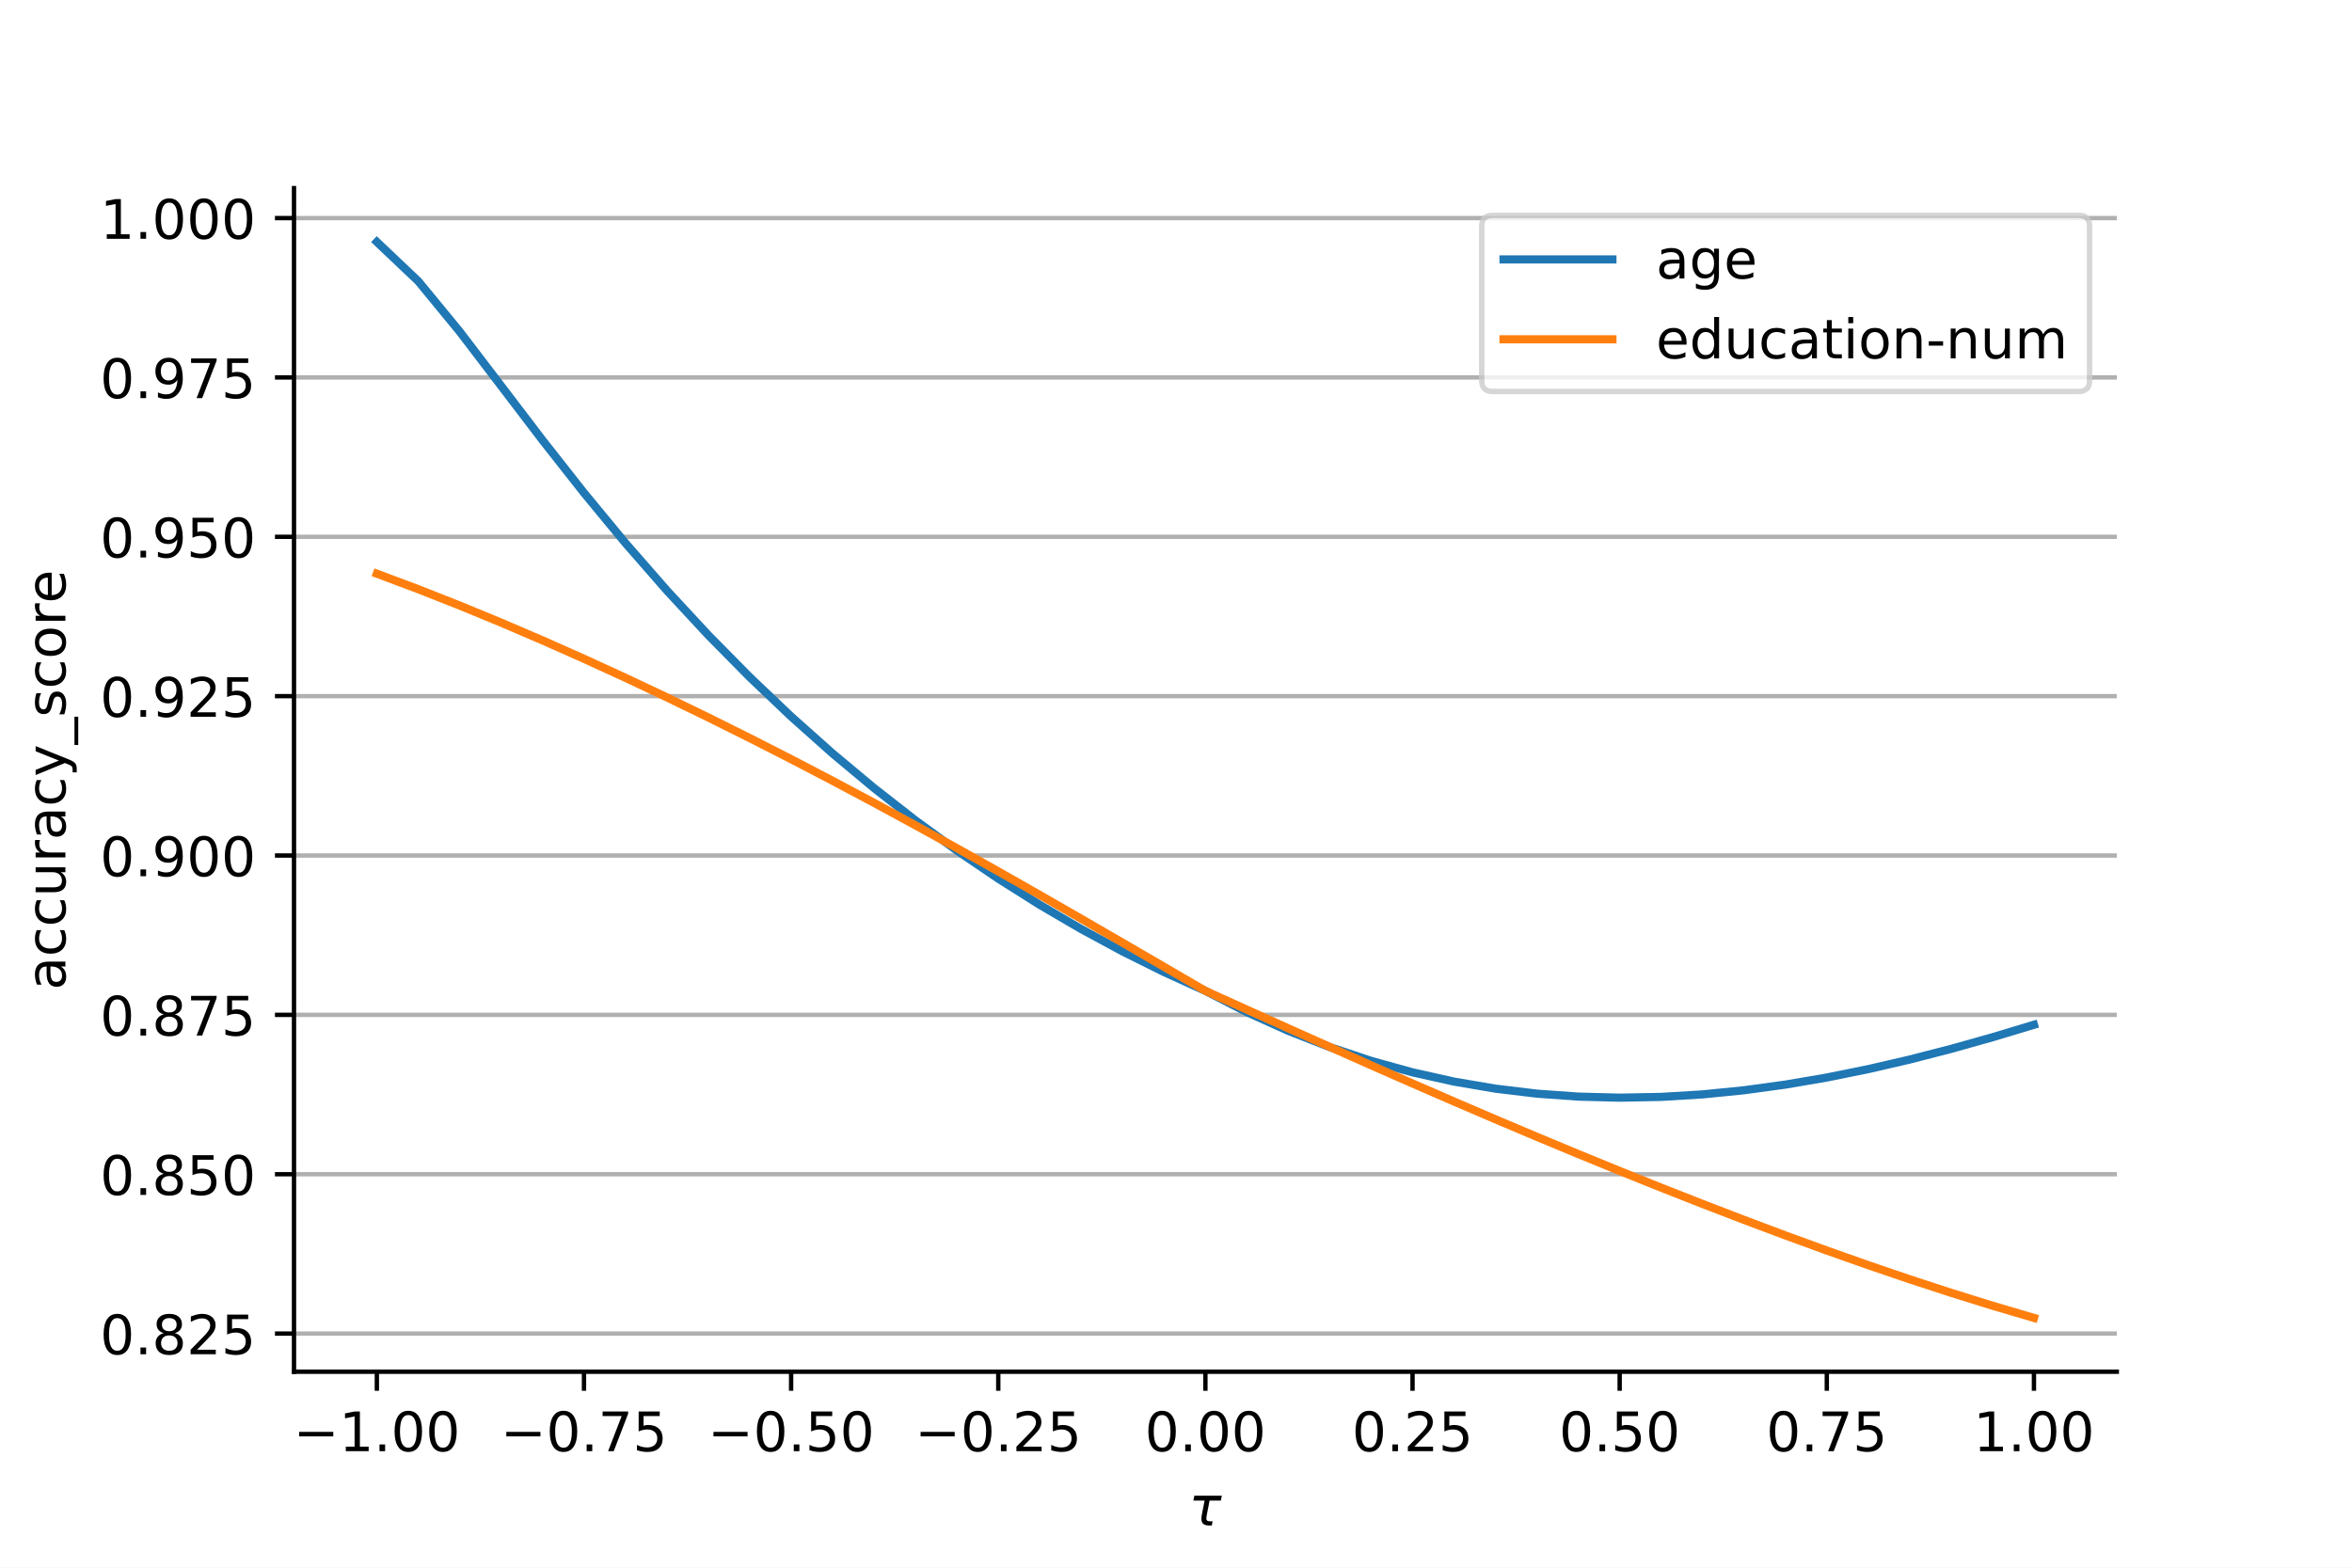
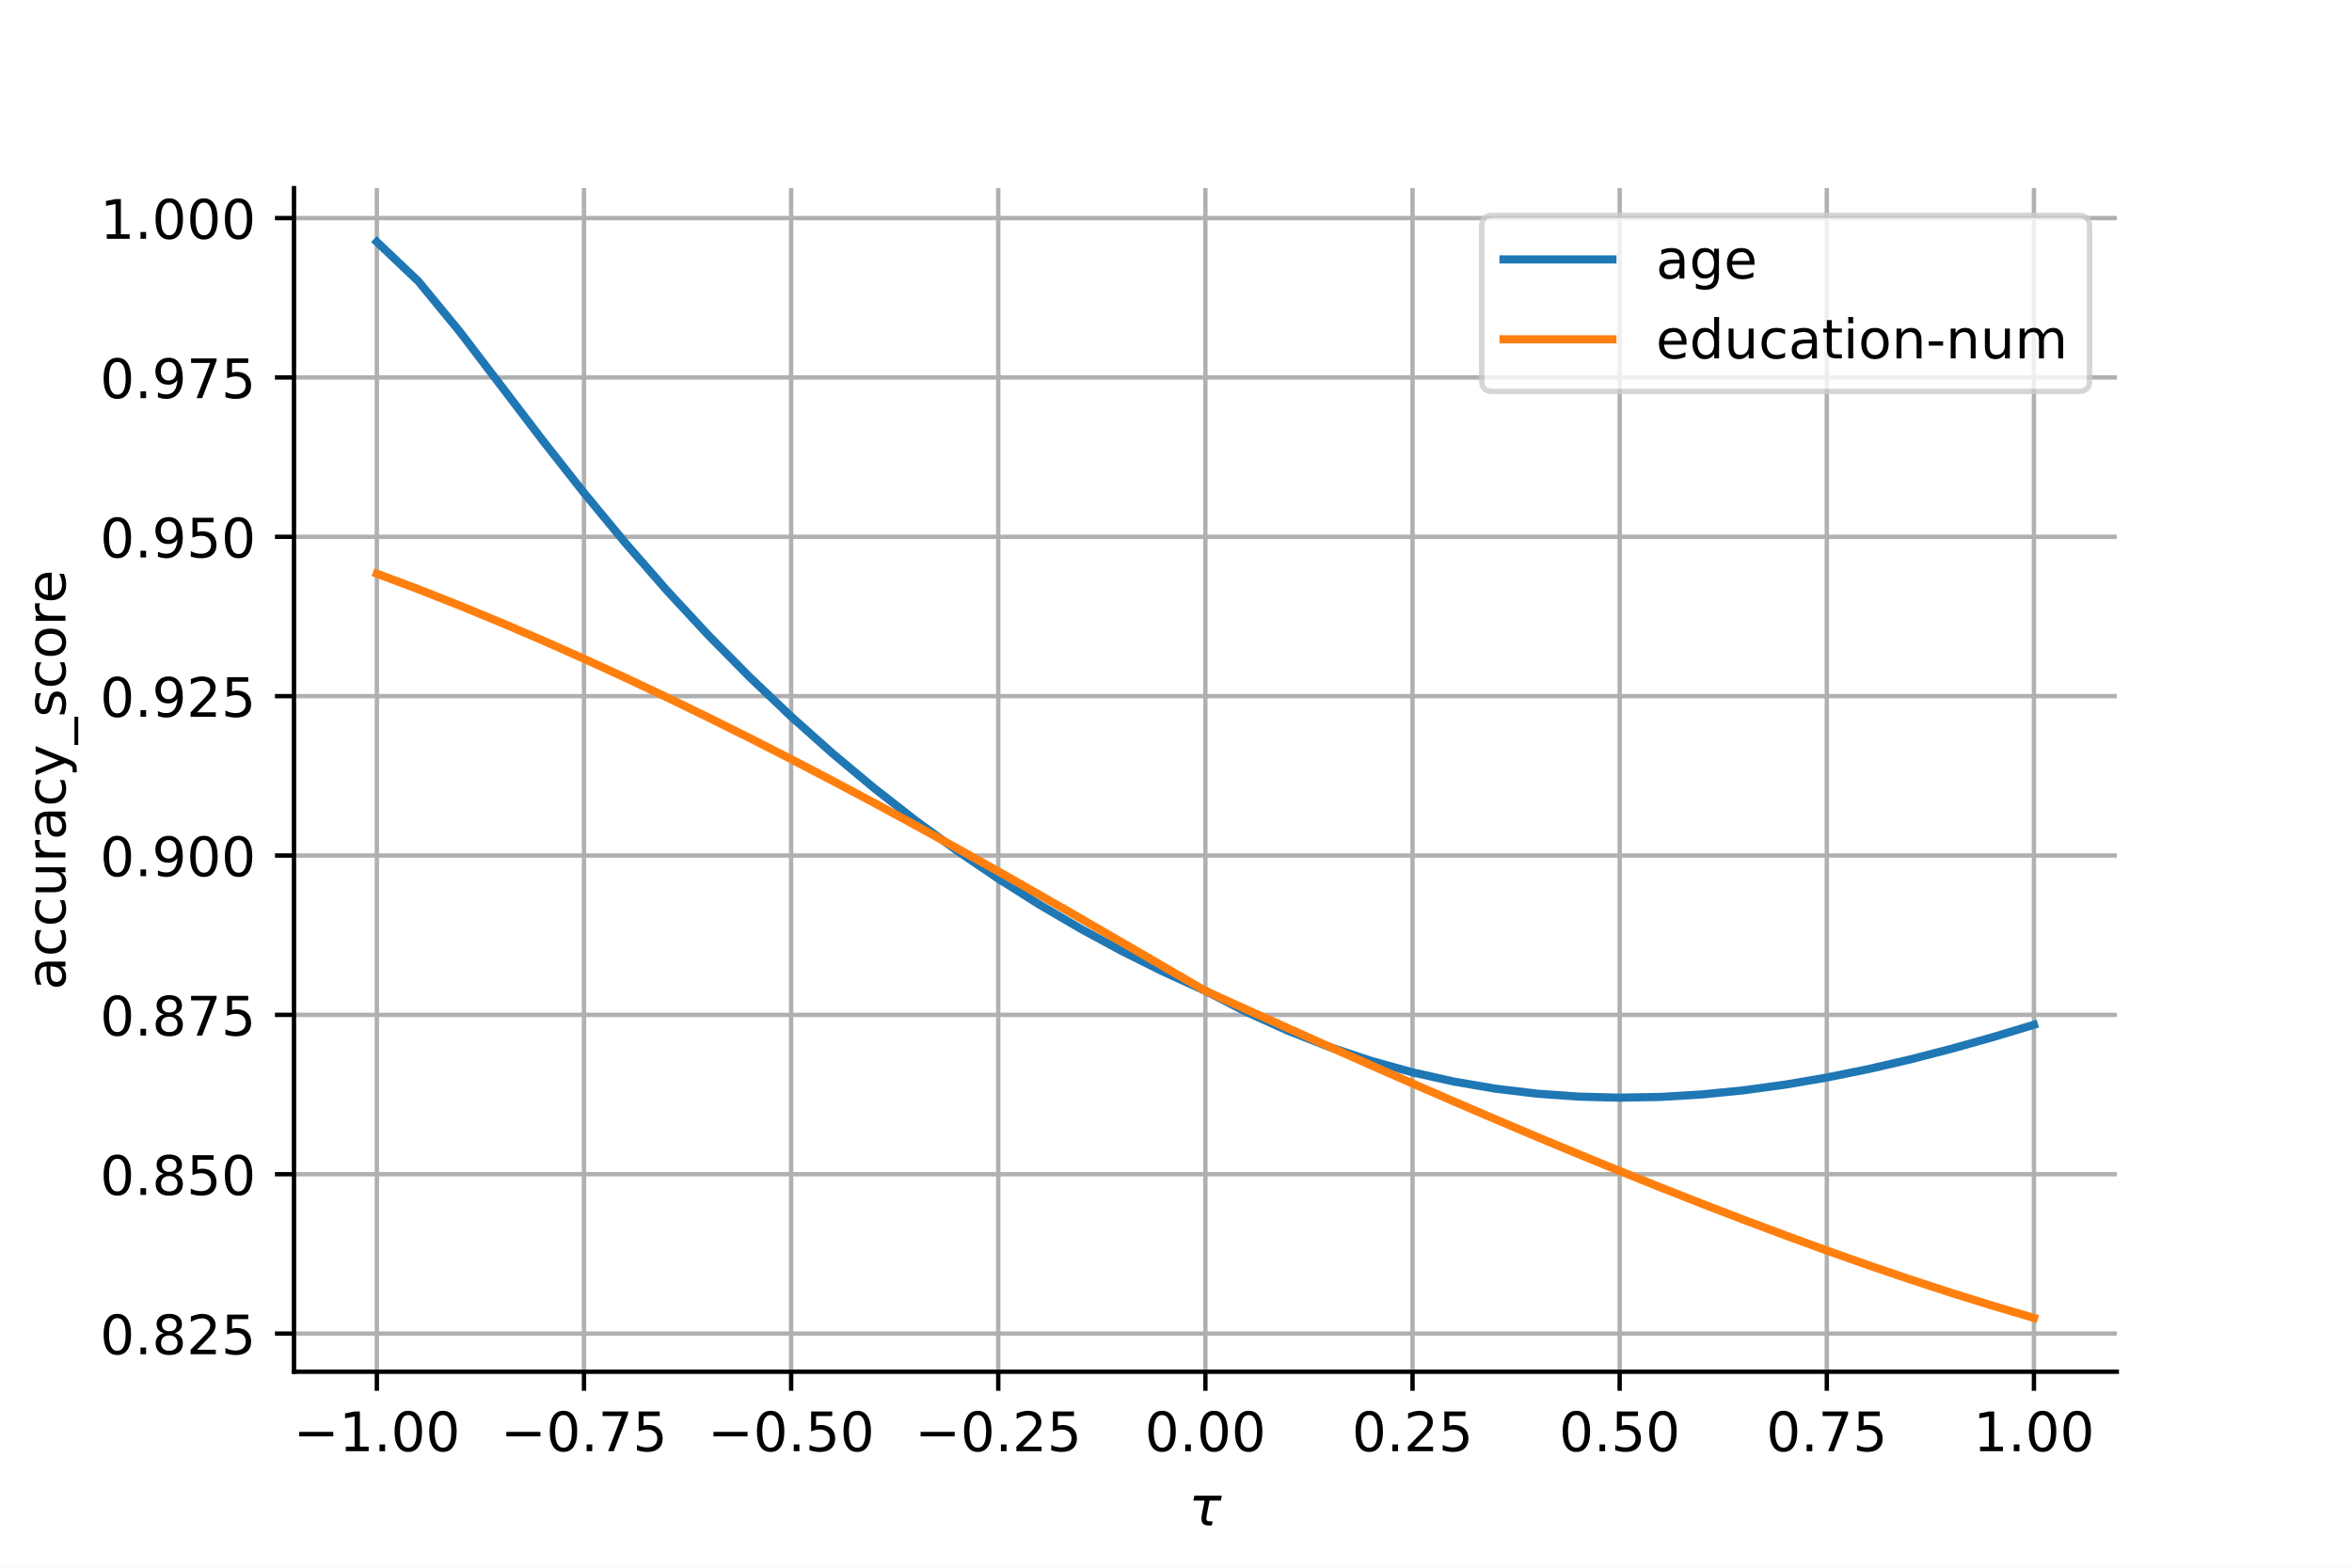
<svg xmlns="http://www.w3.org/2000/svg" xmlns:xlink="http://www.w3.org/1999/xlink" height="288pt" version="1.1" viewBox="0 0 432 288" width="432pt">
  <defs>
    <style type="text/css">
*{stroke-linecap:butt;stroke-linejoin:round;}
  </style>
  </defs>
  <g id="figure_1">
    <g id="patch_1">
      <path d="M 0 288  L 432 288  L 432 0  L 0 0  z " style="fill:#ffffff;" />
    </g>
    <g id="axes_1">
      <g id="patch_2">
        <path d="M 54 252  L 388.8 252  L 388.8 34.56  L 54 34.56  z " style="fill:#ffffff;" />
      </g>
      <g id="matplotlib.axis_1">
        <g id="xtick_1">
          <g id="line2d_1">
-             <defs>
-               <path d="M 0 0  L 0 3.5  " id="me58d176b94" style="stroke:#000000;stroke-width:0.8;" />
-             </defs>
-             <g>
-               <use style="stroke:#000000;stroke-width:0.8;" x="69.218" xlink:href="#me58d176b94" y="252" />
+             <path clip-path="url(#p1979b2fb97)" d="M 69.218 252  L 69.218 34.56  " style="fill:none;stroke:#b0b0b0;stroke-linecap:square;stroke-width:0.8;" />
+           </g>
+           <g id="line2d_2">
+             <defs>
+               <path d="M 0 0  L 0 3.5  " id="mecfb01854d" style="stroke:#000000;stroke-width:0.8;" />
+             </defs>
+             <g>
+               <use style="stroke:#000000;stroke-width:0.8;" x="69.218" xlink:href="#mecfb01854d" y="252" />
            </g>
          </g>
          <g id="text_1">
            <defs>
              <path d="M 10.594 35.5  L 73.188 35.5  L 73.188 27.203  L 10.594 27.203  z " id="DejaVuSans-8722" />
              <path d="M 12.406 8.297  L 28.516 8.297  L 28.516 63.922  L 10.984 60.406  L 10.984 69.391  L 28.422 72.906  L 38.281 72.906  L 38.281 8.297  L 54.391 8.297  L 54.391 0  L 12.406 0  z " id="DejaVuSans-49" />
              <path d="M 10.688 12.406  L 21 12.406  L 21 0  L 10.688 0  z " id="DejaVuSans-46" />
              <path d="M 31.781 66.406  Q 24.172 66.406 20.328 58.906  Q 16.5 51.422 16.5 36.375  Q 16.5 21.391 20.328 13.891  Q 24.172 6.391 31.781 6.391  Q 39.453 6.391 43.281 13.891  Q 47.125 21.391 47.125 36.375  Q 47.125 51.422 43.281 58.906  Q 39.453 66.406 31.781 66.406  z M 31.781 74.219  Q 44.047 74.219 50.516 64.516  Q 56.984 54.828 56.984 36.375  Q 56.984 17.969 50.516 8.266  Q 44.047 -1.422 31.781 -1.422  Q 19.531 -1.422 13.062 8.266  Q 6.594 17.969 6.594 36.375  Q 6.594 54.828 13.062 64.516  Q 19.531 74.219 31.781 74.219  z " id="DejaVuSans-48" />
            </defs>
            <g transform="translate(53.89553 266.5984)scale(0.1 -0.1)">
              <use xlink:href="#DejaVuSans-8722" />
              <use x="83.789" xlink:href="#DejaVuSans-49" />
              <use x="147.412" xlink:href="#DejaVuSans-46" />
              <use x="179.199" xlink:href="#DejaVuSans-48" />
              <use x="242.822" xlink:href="#DejaVuSans-48" />
            </g>
          </g>
        </g>
        <g id="xtick_2">
-           <g id="line2d_2">
-             <g>
-               <use style="stroke:#000000;stroke-width:0.8;" x="107.264" xlink:href="#me58d176b94" y="252" />
+           <g id="line2d_3">
+             <path clip-path="url(#p1979b2fb97)" d="M 107.264 252  L 107.264 34.56  " style="fill:none;stroke:#b0b0b0;stroke-linecap:square;stroke-width:0.8;" />
+           </g>
+           <g id="line2d_4">
+             <g>
+               <use style="stroke:#000000;stroke-width:0.8;" x="107.264" xlink:href="#mecfb01854d" y="252" />
            </g>
          </g>
          <g id="text_2">
            <defs>
              <path d="M 8.203 72.906  L 55.078 72.906  L 55.078 68.703  L 28.609 0  L 18.312 0  L 43.219 64.594  L 8.203 64.594  z " id="DejaVuSans-55" />
              <path d="M 10.797 72.906  L 49.516 72.906  L 49.516 64.594  L 19.828 64.594  L 19.828 46.734  Q 21.969 47.469 24.109 47.828  Q 26.266 48.188 28.422 48.188  Q 40.625 48.188 47.75 41.5  Q 54.891 34.812 54.891 23.391  Q 54.891 11.625 47.562 5.094  Q 40.234 -1.422 26.906 -1.422  Q 22.312 -1.422 17.547 -0.641  Q 12.797 0.141 7.719 1.703  L 7.719 11.625  Q 12.109 9.234 16.797 8.062  Q 21.484 6.891 26.703 6.891  Q 35.156 6.891 40.078 11.328  Q 45.016 15.766 45.016 23.391  Q 45.016 31 40.078 35.438  Q 35.156 39.891 26.703 39.891  Q 22.75 39.891 18.812 39.016  Q 14.891 38.141 10.797 36.281  z " id="DejaVuSans-53" />
            </defs>
            <g transform="translate(91.94098 266.5984)scale(0.1 -0.1)">
              <use xlink:href="#DejaVuSans-8722" />
              <use x="83.789" xlink:href="#DejaVuSans-48" />
              <use x="147.412" xlink:href="#DejaVuSans-46" />
              <use x="179.199" xlink:href="#DejaVuSans-55" />
              <use x="242.822" xlink:href="#DejaVuSans-53" />
            </g>
          </g>
        </g>
        <g id="xtick_3">
-           <g id="line2d_3">
-             <g>
-               <use style="stroke:#000000;stroke-width:0.8;" x="145.309" xlink:href="#me58d176b94" y="252" />
+           <g id="line2d_5">
+             <path clip-path="url(#p1979b2fb97)" d="M 145.309 252  L 145.309 34.56  " style="fill:none;stroke:#b0b0b0;stroke-linecap:square;stroke-width:0.8;" />
+           </g>
+           <g id="line2d_6">
+             <g>
+               <use style="stroke:#000000;stroke-width:0.8;" x="145.309" xlink:href="#mecfb01854d" y="252" />
            </g>
          </g>
          <g id="text_3">
            <g transform="translate(129.9864 266.5984)scale(0.1 -0.1)">
              <use xlink:href="#DejaVuSans-8722" />
              <use x="83.789" xlink:href="#DejaVuSans-48" />
              <use x="147.412" xlink:href="#DejaVuSans-46" />
              <use x="179.199" xlink:href="#DejaVuSans-53" />
              <use x="242.822" xlink:href="#DejaVuSans-48" />
            </g>
          </g>
        </g>
        <g id="xtick_4">
-           <g id="line2d_4">
-             <g>
-               <use style="stroke:#000000;stroke-width:0.8;" x="183.355" xlink:href="#me58d176b94" y="252" />
+           <g id="line2d_7">
+             <path clip-path="url(#p1979b2fb97)" d="M 183.355 252  L 183.355 34.56  " style="fill:none;stroke:#b0b0b0;stroke-linecap:square;stroke-width:0.8;" />
+           </g>
+           <g id="line2d_8">
+             <g>
+               <use style="stroke:#000000;stroke-width:0.8;" x="183.355" xlink:href="#mecfb01854d" y="252" />
            </g>
          </g>
          <g id="text_4">
            <defs>
              <path d="M 19.188 8.297  L 53.609 8.297  L 53.609 0  L 7.328 0  L 7.328 8.297  Q 12.938 14.109 22.625 23.891  Q 32.328 33.688 34.812 36.531  Q 39.547 41.844 41.422 45.531  Q 43.312 49.219 43.312 52.781  Q 43.312 58.594 39.234 62.25  Q 35.156 65.922 28.609 65.922  Q 23.969 65.922 18.812 64.312  Q 13.672 62.703 7.812 59.422  L 7.812 69.391  Q 13.766 71.781 18.938 73  Q 24.125 74.219 28.422 74.219  Q 39.75 74.219 46.484 68.547  Q 53.219 62.891 53.219 53.422  Q 53.219 48.922 51.531 44.891  Q 49.859 40.875 45.406 35.406  Q 44.188 33.984 37.641 27.219  Q 31.109 20.453 19.188 8.297  z " id="DejaVuSans-50" />
            </defs>
            <g transform="translate(168.0319 266.5984)scale(0.1 -0.1)">
              <use xlink:href="#DejaVuSans-8722" />
              <use x="83.789" xlink:href="#DejaVuSans-48" />
              <use x="147.412" xlink:href="#DejaVuSans-46" />
              <use x="179.199" xlink:href="#DejaVuSans-50" />
              <use x="242.822" xlink:href="#DejaVuSans-53" />
            </g>
          </g>
        </g>
        <g id="xtick_5">
-           <g id="line2d_5">
-             <g>
-               <use style="stroke:#000000;stroke-width:0.8;" x="221.4" xlink:href="#me58d176b94" y="252" />
+           <g id="line2d_9">
+             <path clip-path="url(#p1979b2fb97)" d="M 221.4 252  L 221.4 34.56  " style="fill:none;stroke:#b0b0b0;stroke-linecap:square;stroke-width:0.8;" />
+           </g>
+           <g id="line2d_10">
+             <g>
+               <use style="stroke:#000000;stroke-width:0.8;" x="221.4" xlink:href="#mecfb01854d" y="252" />
            </g>
          </g>
          <g id="text_5">
            <g transform="translate(210.2672 266.5984)scale(0.1 -0.1)">
              <use xlink:href="#DejaVuSans-48" />
              <use x="63.623" xlink:href="#DejaVuSans-46" />
              <use x="95.41" xlink:href="#DejaVuSans-48" />
              <use x="159.033" xlink:href="#DejaVuSans-48" />
            </g>
          </g>
        </g>
        <g id="xtick_6">
-           <g id="line2d_6">
-             <g>
-               <use style="stroke:#000000;stroke-width:0.8;" x="259.445" xlink:href="#me58d176b94" y="252" />
+           <g id="line2d_11">
+             <path clip-path="url(#p1979b2fb97)" d="M 259.445 252  L 259.445 34.56  " style="fill:none;stroke:#b0b0b0;stroke-linecap:square;stroke-width:0.8;" />
+           </g>
+           <g id="line2d_12">
+             <g>
+               <use style="stroke:#000000;stroke-width:0.8;" x="259.445" xlink:href="#mecfb01854d" y="252" />
            </g>
          </g>
          <g id="text_6">
            <g transform="translate(248.3126 266.5984)scale(0.1 -0.1)">
              <use xlink:href="#DejaVuSans-48" />
              <use x="63.623" xlink:href="#DejaVuSans-46" />
              <use x="95.41" xlink:href="#DejaVuSans-50" />
              <use x="159.033" xlink:href="#DejaVuSans-53" />
            </g>
          </g>
        </g>
        <g id="xtick_7">
-           <g id="line2d_7">
-             <g>
-               <use style="stroke:#000000;stroke-width:0.8;" x="297.491" xlink:href="#me58d176b94" y="252" />
+           <g id="line2d_13">
+             <path clip-path="url(#p1979b2fb97)" d="M 297.491 252  L 297.491 34.56  " style="fill:none;stroke:#b0b0b0;stroke-linecap:square;stroke-width:0.8;" />
+           </g>
+           <g id="line2d_14">
+             <g>
+               <use style="stroke:#000000;stroke-width:0.8;" x="297.491" xlink:href="#mecfb01854d" y="252" />
            </g>
          </g>
          <g id="text_7">
            <g transform="translate(286.3581 266.5984)scale(0.1 -0.1)">
              <use xlink:href="#DejaVuSans-48" />
              <use x="63.623" xlink:href="#DejaVuSans-46" />
              <use x="95.41" xlink:href="#DejaVuSans-53" />
              <use x="159.033" xlink:href="#DejaVuSans-48" />
            </g>
          </g>
        </g>
        <g id="xtick_8">
-           <g id="line2d_8">
-             <g>
-               <use style="stroke:#000000;stroke-width:0.8;" x="335.536" xlink:href="#me58d176b94" y="252" />
+           <g id="line2d_15">
+             <path clip-path="url(#p1979b2fb97)" d="M 335.536 252  L 335.536 34.56  " style="fill:none;stroke:#b0b0b0;stroke-linecap:square;stroke-width:0.8;" />
+           </g>
+           <g id="line2d_16">
+             <g>
+               <use style="stroke:#000000;stroke-width:0.8;" x="335.536" xlink:href="#mecfb01854d" y="252" />
            </g>
          </g>
          <g id="text_8">
            <g transform="translate(324.4036 266.5984)scale(0.1 -0.1)">
              <use xlink:href="#DejaVuSans-48" />
              <use x="63.623" xlink:href="#DejaVuSans-46" />
              <use x="95.41" xlink:href="#DejaVuSans-55" />
              <use x="159.033" xlink:href="#DejaVuSans-53" />
            </g>
          </g>
        </g>
        <g id="xtick_9">
-           <g id="line2d_9">
-             <g>
-               <use style="stroke:#000000;stroke-width:0.8;" x="373.582" xlink:href="#me58d176b94" y="252" />
+           <g id="line2d_17">
+             <path clip-path="url(#p1979b2fb97)" d="M 373.582 252  L 373.582 34.56  " style="fill:none;stroke:#b0b0b0;stroke-linecap:square;stroke-width:0.8;" />
+           </g>
+           <g id="line2d_18">
+             <g>
+               <use style="stroke:#000000;stroke-width:0.8;" x="373.582" xlink:href="#mecfb01854d" y="252" />
            </g>
          </g>
          <g id="text_9">
            <g transform="translate(362.449 266.5984)scale(0.1 -0.1)">
              <use xlink:href="#DejaVuSans-49" />
              <use x="63.623" xlink:href="#DejaVuSans-46" />
              <use x="95.41" xlink:href="#DejaVuSans-48" />
              <use x="159.033" xlink:href="#DejaVuSans-48" />
            </g>
          </g>
        </g>
        <g id="text_10">
          <defs>
            <path d="M 32.859 9.969  Q 34.188 7.625 39.453 7.625  L 43.75 7.625  L 42.281 0  L 36.922 0  Q 28.125 0 25 4.688  Q 21.922 9.469 23.969 19.828  L 29 45.703  L 8.453 45.703  L 10.203 54.688  L 60.641 54.688  L 58.891 45.703  L 38.188 45.703  L 33.016 19.281  Q 31.641 12.203 32.859 9.969  z " id="DejaVuSans-Oblique-964" />
          </defs>
          <g transform="translate(218.35 280.2766)scale(0.1 -0.1)">
            <use transform="translate(0 0.3125)" xlink:href="#DejaVuSans-Oblique-964" />
          </g>
        </g>
      </g>
      <g id="matplotlib.axis_2">
        <g id="ytick_1">
-           <g id="line2d_10">
-             <path clip-path="url(#p23a67d4617)" d="M 54 244.992  L 388.8 244.992  " style="fill:none;stroke:#b0b0b0;stroke-linecap:square;stroke-width:0.8;" />
-           </g>
-           <g id="line2d_11">
-             <defs>
-               <path d="M 0 0  L -3.5 0  " id="m48cb833891" style="stroke:#000000;stroke-width:0.8;" />
-             </defs>
-             <g>
-               <use style="stroke:#000000;stroke-width:0.8;" x="54" xlink:href="#m48cb833891" y="244.992" />
+           <g id="line2d_19">
+             <path clip-path="url(#p1979b2fb97)" d="M 54 244.992  L 388.8 244.992  " style="fill:none;stroke:#b0b0b0;stroke-linecap:square;stroke-width:0.8;" />
+           </g>
+           <g id="line2d_20">
+             <defs>
+               <path d="M 0 0  L -3.5 0  " id="m883e6c80a8" style="stroke:#000000;stroke-width:0.8;" />
+             </defs>
+             <g>
+               <use style="stroke:#000000;stroke-width:0.8;" x="54" xlink:href="#m883e6c80a8" y="244.992" />
            </g>
          </g>
          <g id="text_11">
            <defs>
              <path d="M 31.781 34.625  Q 24.75 34.625 20.719 30.859  Q 16.703 27.094 16.703 20.516  Q 16.703 13.922 20.719 10.156  Q 24.75 6.391 31.781 6.391  Q 38.812 6.391 42.859 10.172  Q 46.922 13.969 46.922 20.516  Q 46.922 27.094 42.891 30.859  Q 38.875 34.625 31.781 34.625  z M 21.922 38.812  Q 15.578 40.375 12.031 44.719  Q 8.5 49.078 8.5 55.328  Q 8.5 64.062 14.719 69.141  Q 20.953 74.219 31.781 74.219  Q 42.672 74.219 48.875 69.141  Q 55.078 64.062 55.078 55.328  Q 55.078 49.078 51.531 44.719  Q 48 40.375 41.703 38.812  Q 48.828 37.156 52.797 32.312  Q 56.781 27.484 56.781 20.516  Q 56.781 9.906 50.312 4.234  Q 43.844 -1.422 31.781 -1.422  Q 19.734 -1.422 13.25 4.234  Q 6.781 9.906 6.781 20.516  Q 6.781 27.484 10.781 32.312  Q 14.797 37.156 21.922 38.812  z M 18.312 54.391  Q 18.312 48.734 21.844 45.562  Q 25.391 42.391 31.781 42.391  Q 38.141 42.391 41.719 45.562  Q 45.312 48.734 45.312 54.391  Q 45.312 60.062 41.719 63.234  Q 38.141 66.406 31.781 66.406  Q 25.391 66.406 21.844 63.234  Q 18.312 60.062 18.312 54.391  z " id="DejaVuSans-56" />
            </defs>
            <g transform="translate(18.37187 248.7913)scale(0.1 -0.1)">
              <use xlink:href="#DejaVuSans-48" />
              <use x="63.623" xlink:href="#DejaVuSans-46" />
              <use x="95.41" xlink:href="#DejaVuSans-56" />
              <use x="159.033" xlink:href="#DejaVuSans-50" />
              <use x="222.656" xlink:href="#DejaVuSans-53" />
            </g>
          </g>
        </g>
        <g id="ytick_2">
-           <g id="line2d_12">
-             <path clip-path="url(#p23a67d4617)" d="M 54 215.717  L 388.8 215.717  " style="fill:none;stroke:#b0b0b0;stroke-linecap:square;stroke-width:0.8;" />
-           </g>
-           <g id="line2d_13">
-             <g>
-               <use style="stroke:#000000;stroke-width:0.8;" x="54" xlink:href="#m48cb833891" y="215.717" />
+           <g id="line2d_21">
+             <path clip-path="url(#p1979b2fb97)" d="M 54 215.717  L 388.8 215.717  " style="fill:none;stroke:#b0b0b0;stroke-linecap:square;stroke-width:0.8;" />
+           </g>
+           <g id="line2d_22">
+             <g>
+               <use style="stroke:#000000;stroke-width:0.8;" x="54" xlink:href="#m883e6c80a8" y="215.717" />
            </g>
          </g>
          <g id="text_12">
            <g transform="translate(18.37187 219.5159)scale(0.1 -0.1)">
              <use xlink:href="#DejaVuSans-48" />
              <use x="63.623" xlink:href="#DejaVuSans-46" />
              <use x="95.41" xlink:href="#DejaVuSans-56" />
              <use x="159.033" xlink:href="#DejaVuSans-53" />
              <use x="222.656" xlink:href="#DejaVuSans-48" />
            </g>
          </g>
        </g>
        <g id="ytick_3">
-           <g id="line2d_14">
-             <path clip-path="url(#p23a67d4617)" d="M 54 186.441  L 388.8 186.441  " style="fill:none;stroke:#b0b0b0;stroke-linecap:square;stroke-width:0.8;" />
-           </g>
-           <g id="line2d_15">
-             <g>
-               <use style="stroke:#000000;stroke-width:0.8;" x="54" xlink:href="#m48cb833891" y="186.441" />
+           <g id="line2d_23">
+             <path clip-path="url(#p1979b2fb97)" d="M 54 186.441  L 388.8 186.441  " style="fill:none;stroke:#b0b0b0;stroke-linecap:square;stroke-width:0.8;" />
+           </g>
+           <g id="line2d_24">
+             <g>
+               <use style="stroke:#000000;stroke-width:0.8;" x="54" xlink:href="#m883e6c80a8" y="186.441" />
            </g>
          </g>
          <g id="text_13">
            <g transform="translate(18.37187 190.2404)scale(0.1 -0.1)">
              <use xlink:href="#DejaVuSans-48" />
              <use x="63.623" xlink:href="#DejaVuSans-46" />
              <use x="95.41" xlink:href="#DejaVuSans-56" />
              <use x="159.033" xlink:href="#DejaVuSans-55" />
              <use x="222.656" xlink:href="#DejaVuSans-53" />
            </g>
          </g>
        </g>
        <g id="ytick_4">
-           <g id="line2d_16">
-             <path clip-path="url(#p23a67d4617)" d="M 54 157.166  L 388.8 157.166  " style="fill:none;stroke:#b0b0b0;stroke-linecap:square;stroke-width:0.8;" />
-           </g>
-           <g id="line2d_17">
-             <g>
-               <use style="stroke:#000000;stroke-width:0.8;" x="54" xlink:href="#m48cb833891" y="157.166" />
+           <g id="line2d_25">
+             <path clip-path="url(#p1979b2fb97)" d="M 54 157.166  L 388.8 157.166  " style="fill:none;stroke:#b0b0b0;stroke-linecap:square;stroke-width:0.8;" />
+           </g>
+           <g id="line2d_26">
+             <g>
+               <use style="stroke:#000000;stroke-width:0.8;" x="54" xlink:href="#m883e6c80a8" y="157.166" />
            </g>
          </g>
          <g id="text_14">
            <defs>
              <path d="M 10.984 1.516  L 10.984 10.5  Q 14.703 8.734 18.5 7.812  Q 22.312 6.891 25.984 6.891  Q 35.75 6.891 40.891 13.453  Q 46.047 20.016 46.781 33.406  Q 43.953 29.203 39.594 26.953  Q 35.25 24.703 29.984 24.703  Q 19.047 24.703 12.672 31.312  Q 6.297 37.938 6.297 49.422  Q 6.297 60.641 12.938 67.422  Q 19.578 74.219 30.609 74.219  Q 43.266 74.219 49.922 64.516  Q 56.594 54.828 56.594 36.375  Q 56.594 19.141 48.406 8.859  Q 40.234 -1.422 26.422 -1.422  Q 22.703 -1.422 18.891 -0.688  Q 15.094 0.047 10.984 1.516  z M 30.609 32.422  Q 37.25 32.422 41.125 36.953  Q 45.016 41.5 45.016 49.422  Q 45.016 57.281 41.125 61.844  Q 37.25 66.406 30.609 66.406  Q 23.969 66.406 20.094 61.844  Q 16.219 57.281 16.219 49.422  Q 16.219 41.5 20.094 36.953  Q 23.969 32.422 30.609 32.422  z " id="DejaVuSans-57" />
            </defs>
            <g transform="translate(18.37187 160.9649)scale(0.1 -0.1)">
              <use xlink:href="#DejaVuSans-48" />
              <use x="63.623" xlink:href="#DejaVuSans-46" />
              <use x="95.41" xlink:href="#DejaVuSans-57" />
              <use x="159.033" xlink:href="#DejaVuSans-48" />
              <use x="222.656" xlink:href="#DejaVuSans-48" />
            </g>
          </g>
        </g>
        <g id="ytick_5">
-           <g id="line2d_18">
-             <path clip-path="url(#p23a67d4617)" d="M 54 127.89  L 388.8 127.89  " style="fill:none;stroke:#b0b0b0;stroke-linecap:square;stroke-width:0.8;" />
-           </g>
-           <g id="line2d_19">
-             <g>
-               <use style="stroke:#000000;stroke-width:0.8;" x="54" xlink:href="#m48cb833891" y="127.89" />
+           <g id="line2d_27">
+             <path clip-path="url(#p1979b2fb97)" d="M 54 127.89  L 388.8 127.89  " style="fill:none;stroke:#b0b0b0;stroke-linecap:square;stroke-width:0.8;" />
+           </g>
+           <g id="line2d_28">
+             <g>
+               <use style="stroke:#000000;stroke-width:0.8;" x="54" xlink:href="#m883e6c80a8" y="127.89" />
            </g>
          </g>
          <g id="text_15">
            <g transform="translate(18.37187 131.6895)scale(0.1 -0.1)">
              <use xlink:href="#DejaVuSans-48" />
              <use x="63.623" xlink:href="#DejaVuSans-46" />
              <use x="95.41" xlink:href="#DejaVuSans-57" />
              <use x="159.033" xlink:href="#DejaVuSans-50" />
              <use x="222.656" xlink:href="#DejaVuSans-53" />
            </g>
          </g>
        </g>
        <g id="ytick_6">
-           <g id="line2d_20">
-             <path clip-path="url(#p23a67d4617)" d="M 54 98.615  L 388.8 98.615  " style="fill:none;stroke:#b0b0b0;stroke-linecap:square;stroke-width:0.8;" />
-           </g>
-           <g id="line2d_21">
-             <g>
-               <use style="stroke:#000000;stroke-width:0.8;" x="54" xlink:href="#m48cb833891" y="98.615" />
+           <g id="line2d_29">
+             <path clip-path="url(#p1979b2fb97)" d="M 54 98.615  L 388.8 98.615  " style="fill:none;stroke:#b0b0b0;stroke-linecap:square;stroke-width:0.8;" />
+           </g>
+           <g id="line2d_30">
+             <g>
+               <use style="stroke:#000000;stroke-width:0.8;" x="54" xlink:href="#m883e6c80a8" y="98.615" />
            </g>
          </g>
          <g id="text_16">
            <g transform="translate(18.37187 102.414)scale(0.1 -0.1)">
              <use xlink:href="#DejaVuSans-48" />
              <use x="63.623" xlink:href="#DejaVuSans-46" />
              <use x="95.41" xlink:href="#DejaVuSans-57" />
              <use x="159.033" xlink:href="#DejaVuSans-53" />
              <use x="222.656" xlink:href="#DejaVuSans-48" />
            </g>
          </g>
        </g>
        <g id="ytick_7">
-           <g id="line2d_22">
-             <path clip-path="url(#p23a67d4617)" d="M 54 69.339  L 388.8 69.339  " style="fill:none;stroke:#b0b0b0;stroke-linecap:square;stroke-width:0.8;" />
-           </g>
-           <g id="line2d_23">
-             <g>
-               <use style="stroke:#000000;stroke-width:0.8;" x="54" xlink:href="#m48cb833891" y="69.339" />
+           <g id="line2d_31">
+             <path clip-path="url(#p1979b2fb97)" d="M 54 69.339  L 388.8 69.339  " style="fill:none;stroke:#b0b0b0;stroke-linecap:square;stroke-width:0.8;" />
+           </g>
+           <g id="line2d_32">
+             <g>
+               <use style="stroke:#000000;stroke-width:0.8;" x="54" xlink:href="#m883e6c80a8" y="69.339" />
            </g>
          </g>
          <g id="text_17">
            <g transform="translate(18.37187 73.13855)scale(0.1 -0.1)">
              <use xlink:href="#DejaVuSans-48" />
              <use x="63.623" xlink:href="#DejaVuSans-46" />
              <use x="95.41" xlink:href="#DejaVuSans-57" />
              <use x="159.033" xlink:href="#DejaVuSans-55" />
              <use x="222.656" xlink:href="#DejaVuSans-53" />
            </g>
          </g>
        </g>
        <g id="ytick_8">
-           <g id="line2d_24">
-             <path clip-path="url(#p23a67d4617)" d="M 54 40.064  L 388.8 40.064  " style="fill:none;stroke:#b0b0b0;stroke-linecap:square;stroke-width:0.8;" />
-           </g>
-           <g id="line2d_25">
-             <g>
-               <use style="stroke:#000000;stroke-width:0.8;" x="54" xlink:href="#m48cb833891" y="40.064" />
+           <g id="line2d_33">
+             <path clip-path="url(#p1979b2fb97)" d="M 54 40.064  L 388.8 40.064  " style="fill:none;stroke:#b0b0b0;stroke-linecap:square;stroke-width:0.8;" />
+           </g>
+           <g id="line2d_34">
+             <g>
+               <use style="stroke:#000000;stroke-width:0.8;" x="54" xlink:href="#m883e6c80a8" y="40.064" />
            </g>
          </g>
          <g id="text_18">
            <g transform="translate(18.37187 43.86309)scale(0.1 -0.1)">
              <use xlink:href="#DejaVuSans-49" />
              <use x="63.623" xlink:href="#DejaVuSans-46" />
              <use x="95.41" xlink:href="#DejaVuSans-48" />
              <use x="159.033" xlink:href="#DejaVuSans-48" />
              <use x="222.656" xlink:href="#DejaVuSans-48" />
            </g>
          </g>
        </g>
        <g id="text_19">
          <defs>
            <path d="M 34.281 27.484  Q 23.391 27.484 19.188 25  Q 14.984 22.516 14.984 16.5  Q 14.984 11.719 18.141 8.906  Q 21.297 6.109 26.703 6.109  Q 34.188 6.109 38.703 11.406  Q 43.219 16.703 43.219 25.484  L 43.219 27.484  z M 52.203 31.203  L 52.203 0  L 43.219 0  L 43.219 8.297  Q 40.141 3.328 35.547 0.953  Q 30.953 -1.422 24.312 -1.422  Q 15.922 -1.422 10.953 3.297  Q 6 8.016 6 15.922  Q 6 25.141 12.172 29.828  Q 18.359 34.516 30.609 34.516  L 43.219 34.516  L 43.219 35.406  Q 43.219 41.609 39.141 45  Q 35.062 48.391 27.688 48.391  Q 23 48.391 18.547 47.266  Q 14.109 46.141 10.016 43.891  L 10.016 52.203  Q 14.938 54.109 19.578 55.047  Q 24.219 56 28.609 56  Q 40.484 56 46.344 49.844  Q 52.203 43.703 52.203 31.203  z " id="DejaVuSans-97" />
            <path d="M 48.781 52.594  L 48.781 44.188  Q 44.969 46.297 41.141 47.344  Q 37.312 48.391 33.406 48.391  Q 24.656 48.391 19.812 42.844  Q 14.984 37.312 14.984 27.297  Q 14.984 17.281 19.812 11.734  Q 24.656 6.203 33.406 6.203  Q 37.312 6.203 41.141 7.25  Q 44.969 8.297 48.781 10.406  L 48.781 2.094  Q 45.016 0.344 40.984 -0.531  Q 36.969 -1.422 32.422 -1.422  Q 20.062 -1.422 12.781 6.344  Q 5.516 14.109 5.516 27.297  Q 5.516 40.672 12.859 48.328  Q 20.219 56 33.016 56  Q 37.156 56 41.109 55.141  Q 45.062 54.297 48.781 52.594  z " id="DejaVuSans-99" />
            <path d="M 8.5 21.578  L 8.5 54.688  L 17.484 54.688  L 17.484 21.922  Q 17.484 14.156 20.5 10.266  Q 23.531 6.391 29.594 6.391  Q 36.859 6.391 41.078 11.031  Q 45.312 15.672 45.312 23.688  L 45.312 54.688  L 54.297 54.688  L 54.297 0  L 45.312 0  L 45.312 8.406  Q 42.047 3.422 37.719 1  Q 33.406 -1.422 27.688 -1.422  Q 18.266 -1.422 13.375 4.438  Q 8.5 10.297 8.5 21.578  z M 31.109 56  z " id="DejaVuSans-117" />
            <path d="M 41.109 46.297  Q 39.594 47.172 37.812 47.578  Q 36.031 48 33.891 48  Q 26.266 48 22.188 43.047  Q 18.109 38.094 18.109 28.812  L 18.109 0  L 9.078 0  L 9.078 54.688  L 18.109 54.688  L 18.109 46.188  Q 20.953 51.172 25.484 53.578  Q 30.031 56 36.531 56  Q 37.453 56 38.578 55.875  Q 39.703 55.766 41.062 55.516  z " id="DejaVuSans-114" />
            <path d="M 32.172 -5.078  Q 28.375 -14.844 24.75 -17.812  Q 21.141 -20.797 15.094 -20.797  L 7.906 -20.797  L 7.906 -13.281  L 13.188 -13.281  Q 16.891 -13.281 18.938 -11.516  Q 21 -9.766 23.484 -3.219  L 25.094 0.875  L 2.984 54.688  L 12.5 54.688  L 29.594 11.922  L 46.688 54.688  L 56.203 54.688  z " id="DejaVuSans-121" />
            <path d="M 50.984 -16.609  L 50.984 -23.578  L -0.984 -23.578  L -0.984 -16.609  z " id="DejaVuSans-95" />
            <path d="M 44.281 53.078  L 44.281 44.578  Q 40.484 46.531 36.375 47.5  Q 32.281 48.484 27.875 48.484  Q 21.188 48.484 17.844 46.438  Q 14.5 44.391 14.5 40.281  Q 14.5 37.156 16.891 35.375  Q 19.281 33.594 26.516 31.984  L 29.594 31.297  Q 39.156 29.25 43.188 25.516  Q 47.219 21.781 47.219 15.094  Q 47.219 7.469 41.188 3.016  Q 35.156 -1.422 24.609 -1.422  Q 20.219 -1.422 15.453 -0.562  Q 10.688 0.297 5.422 2  L 5.422 11.281  Q 10.406 8.688 15.234 7.391  Q 20.062 6.109 24.812 6.109  Q 31.156 6.109 34.562 8.281  Q 37.984 10.453 37.984 14.406  Q 37.984 18.062 35.516 20.016  Q 33.062 21.969 24.703 23.781  L 21.578 24.516  Q 13.234 26.266 9.516 29.906  Q 5.812 33.547 5.812 39.891  Q 5.812 47.609 11.281 51.797  Q 16.75 56 26.812 56  Q 31.781 56 36.172 55.266  Q 40.578 54.547 44.281 53.078  z " id="DejaVuSans-115" />
            <path d="M 30.609 48.391  Q 23.391 48.391 19.188 42.75  Q 14.984 37.109 14.984 27.297  Q 14.984 17.484 19.156 11.844  Q 23.344 6.203 30.609 6.203  Q 37.797 6.203 41.984 11.859  Q 46.188 17.531 46.188 27.297  Q 46.188 37.016 41.984 42.703  Q 37.797 48.391 30.609 48.391  z M 30.609 56  Q 42.328 56 49.016 48.375  Q 55.719 40.766 55.719 27.297  Q 55.719 13.875 49.016 6.219  Q 42.328 -1.422 30.609 -1.422  Q 18.844 -1.422 12.172 6.219  Q 5.516 13.875 5.516 27.297  Q 5.516 40.766 12.172 48.375  Q 18.844 56 30.609 56  z " id="DejaVuSans-111" />
            <path d="M 56.203 29.594  L 56.203 25.203  L 14.891 25.203  Q 15.484 15.922 20.484 11.062  Q 25.484 6.203 34.422 6.203  Q 39.594 6.203 44.453 7.469  Q 49.312 8.734 54.109 11.281  L 54.109 2.781  Q 49.266 0.734 44.188 -0.344  Q 39.109 -1.422 33.891 -1.422  Q 20.797 -1.422 13.156 6.188  Q 5.516 13.812 5.516 26.812  Q 5.516 40.234 12.766 48.109  Q 20.016 56 32.328 56  Q 43.359 56 49.781 48.891  Q 56.203 41.797 56.203 29.594  z M 47.219 32.234  Q 47.125 39.594 43.094 43.984  Q 39.062 48.391 32.422 48.391  Q 24.906 48.391 20.391 44.141  Q 15.875 39.891 15.188 32.172  z " id="DejaVuSans-101" />
          </defs>
          <g transform="translate(12.01406 181.8831)rotate(-90)scale(0.1 -0.1)">
            <use xlink:href="#DejaVuSans-97" />
            <use x="61.279" xlink:href="#DejaVuSans-99" />
            <use x="116.26" xlink:href="#DejaVuSans-99" />
            <use x="171.24" xlink:href="#DejaVuSans-117" />
            <use x="234.619" xlink:href="#DejaVuSans-114" />
            <use x="275.732" xlink:href="#DejaVuSans-97" />
            <use x="337.012" xlink:href="#DejaVuSans-99" />
            <use x="391.992" xlink:href="#DejaVuSans-121" />
            <use x="451.172" xlink:href="#DejaVuSans-95" />
            <use x="501.172" xlink:href="#DejaVuSans-115" />
            <use x="553.271" xlink:href="#DejaVuSans-99" />
            <use x="608.252" xlink:href="#DejaVuSans-111" />
            <use x="669.434" xlink:href="#DejaVuSans-114" />
            <use x="710.516" xlink:href="#DejaVuSans-101" />
          </g>
        </g>
      </g>
-       <g id="line2d_26">
-         <path clip-path="url(#p23a67d4617)" d="M 69.218 44.444  L 76.827 51.661  L 84.436 60.918  L 92.045 70.892  L 99.655 80.877  L 107.264 90.545  L 114.873 99.76  L 122.482 108.474  L 130.091 116.681  L 137.7 124.393  L 145.309 131.631  L 152.918 138.414  L 160.527 144.766  L 168.136 150.705  L 175.745 156.25  L 183.355 161.417  L 190.964 166.22  L 198.573 170.672  L 206.182 174.786  L 213.791 178.57  L 221.4 182.036  L 229.009 185.941  L 236.618 189.375  L 244.227 192.353  L 251.836 194.891  L 259.445 197.001  L 267.055 198.698  L 274.664 199.997  L 282.273 200.912  L 289.882 201.458  L 297.491 201.653  L 305.1 201.511  L 312.709 201.052  L 320.318 200.293  L 327.927 199.253  L 335.536 197.953  L 343.145 196.412  L 350.755 194.651  L 358.364 192.691  L 365.973 190.553  L 373.582 188.259  " style="fill:none;stroke:#1f77b4;stroke-linecap:square;stroke-width:1.5;" />
-       </g>
-       <g id="line2d_27">
-         <path clip-path="url(#p23a67d4617)" d="M 69.218 105.392  L 76.827 108.246  L 84.436 111.247  L 92.045 114.385  L 99.655 117.647  L 107.264 121.026  L 114.873 124.515  L 122.482 128.109  L 130.091 131.801  L 137.7 135.589  L 145.309 139.469  L 152.918 143.436  L 160.527 147.486  L 168.136 151.615  L 175.745 155.817  L 183.355 160.085  L 190.964 164.41  L 198.573 168.781  L 206.182 173.186  L 213.791 177.61  L 221.4 182.036  L 229.009 185.483  L 236.618 188.915  L 244.227 192.323  L 251.836 195.704  L 259.445 199.05  L 267.055 202.357  L 274.664 205.622  L 282.273 208.84  L 289.882 212.008  L 297.491 215.123  L 305.1 218.18  L 312.709 221.175  L 320.318 224.103  L 327.927 226.959  L 335.536 229.735  L 343.145 232.424  L 350.755 235.016  L 358.364 237.502  L 365.973 239.872  L 373.582 242.116  " style="fill:none;stroke:#ff7f0e;stroke-linecap:square;stroke-width:1.5;" />
+       <g id="line2d_35">
+         <path clip-path="url(#p1979b2fb97)" d="M 69.218 44.444  L 76.827 51.661  L 84.436 60.918  L 92.045 70.892  L 99.655 80.877  L 107.264 90.545  L 114.873 99.76  L 122.482 108.474  L 130.091 116.681  L 137.7 124.393  L 145.309 131.631  L 152.918 138.414  L 160.527 144.766  L 168.136 150.705  L 175.745 156.25  L 183.355 161.417  L 190.964 166.22  L 198.573 170.672  L 206.182 174.786  L 213.791 178.57  L 221.4 182.036  L 229.009 185.941  L 236.618 189.375  L 244.227 192.353  L 251.836 194.891  L 259.445 197.001  L 267.055 198.698  L 274.664 199.997  L 282.273 200.912  L 289.882 201.458  L 297.491 201.653  L 305.1 201.511  L 312.709 201.052  L 320.318 200.293  L 327.927 199.253  L 335.536 197.953  L 343.145 196.412  L 350.755 194.651  L 358.364 192.691  L 365.973 190.553  L 373.582 188.259  " style="fill:none;stroke:#1f77b4;stroke-linecap:square;stroke-width:1.5;" />
+       </g>
+       <g id="line2d_36">
+         <path clip-path="url(#p1979b2fb97)" d="M 69.218 105.392  L 76.827 108.246  L 84.436 111.247  L 92.045 114.385  L 99.655 117.647  L 107.264 121.026  L 114.873 124.515  L 122.482 128.109  L 130.091 131.801  L 137.7 135.589  L 145.309 139.469  L 152.918 143.436  L 160.527 147.486  L 168.136 151.615  L 175.745 155.817  L 183.355 160.085  L 190.964 164.41  L 198.573 168.781  L 206.182 173.186  L 213.791 177.61  L 221.4 182.036  L 229.009 185.483  L 236.618 188.915  L 244.227 192.323  L 251.836 195.704  L 259.445 199.05  L 267.055 202.357  L 274.664 205.622  L 282.273 208.84  L 289.882 212.008  L 297.491 215.123  L 305.1 218.18  L 312.709 221.175  L 320.318 224.103  L 327.927 226.959  L 335.536 229.735  L 343.145 232.424  L 350.755 235.016  L 358.364 237.502  L 365.973 239.872  L 373.582 242.116  " style="fill:none;stroke:#ff7f0e;stroke-linecap:square;stroke-width:1.5;" />
      </g>
      <g id="patch_3">
        <path d="M 54 252  L 54 34.56  " style="fill:none;stroke:#000000;stroke-linecap:square;stroke-linejoin:miter;stroke-width:0.8;" />
      </g>
      <g id="patch_4">
        <path d="M 54 252  L 388.8 252  " style="fill:none;stroke:#000000;stroke-linecap:square;stroke-linejoin:miter;stroke-width:0.8;" />
      </g>
      <g id="legend_1">
        <g id="patch_5">
          <path d="M 274.156 71.916  L 381.8 71.916  Q 383.8 71.916 383.8 69.916  L 383.8 41.56  Q 383.8 39.56 381.8 39.56  L 274.156 39.56  Q 272.156 39.56 272.156 41.56  L 272.156 69.916  Q 272.156 71.916 274.156 71.916  z " style="fill:#ffffff;opacity:0.8;stroke:#cccccc;stroke-linejoin:miter;" />
        </g>
-         <g id="line2d_28">
+         <g id="line2d_37">
          <path d="M 276.156 47.658  L 296.156 47.658  " style="fill:none;stroke:#1f77b4;stroke-linecap:square;stroke-width:1.5;" />
        </g>
-         <g id="line2d_29" />
+         <g id="line2d_38" />
        <g id="text_20">
          <defs>
            <path d="M 45.406 27.984  Q 45.406 37.75 41.375 43.109  Q 37.359 48.484 30.078 48.484  Q 22.859 48.484 18.828 43.109  Q 14.797 37.75 14.797 27.984  Q 14.797 18.266 18.828 12.891  Q 22.859 7.516 30.078 7.516  Q 37.359 7.516 41.375 12.891  Q 45.406 18.266 45.406 27.984  z M 54.391 6.781  Q 54.391 -7.172 48.188 -13.984  Q 42 -20.797 29.203 -20.797  Q 24.469 -20.797 20.266 -20.094  Q 16.062 -19.391 12.109 -17.922  L 12.109 -9.188  Q 16.062 -11.328 19.922 -12.344  Q 23.781 -13.375 27.781 -13.375  Q 36.625 -13.375 41.016 -8.766  Q 45.406 -4.156 45.406 5.172  L 45.406 9.625  Q 42.625 4.781 38.281 2.391  Q 33.938 0 27.875 0  Q 17.828 0 11.672 7.656  Q 5.516 15.328 5.516 27.984  Q 5.516 40.672 11.672 48.328  Q 17.828 56 27.875 56  Q 33.938 56 38.281 53.609  Q 42.625 51.219 45.406 46.391  L 45.406 54.688  L 54.391 54.688  z " id="DejaVuSans-103" />
          </defs>
          <g transform="translate(304.1562 51.15844)scale(0.1 -0.1)">
            <use xlink:href="#DejaVuSans-97" />
            <use x="61.279" xlink:href="#DejaVuSans-103" />
            <use x="124.756" xlink:href="#DejaVuSans-101" />
          </g>
        </g>
-         <g id="line2d_30">
+         <g id="line2d_39">
          <path d="M 276.156 62.337  L 296.156 62.337  " style="fill:none;stroke:#ff7f0e;stroke-linecap:square;stroke-width:1.5;" />
        </g>
-         <g id="line2d_31" />
+         <g id="line2d_40" />
        <g id="text_21">
          <defs>
            <path d="M 45.406 46.391  L 45.406 75.984  L 54.391 75.984  L 54.391 0  L 45.406 0  L 45.406 8.203  Q 42.578 3.328 38.25 0.953  Q 33.938 -1.422 27.875 -1.422  Q 17.969 -1.422 11.734 6.484  Q 5.516 14.406 5.516 27.297  Q 5.516 40.188 11.734 48.094  Q 17.969 56 27.875 56  Q 33.938 56 38.25 53.625  Q 42.578 51.266 45.406 46.391  z M 14.797 27.297  Q 14.797 17.391 18.875 11.75  Q 22.953 6.109 30.078 6.109  Q 37.203 6.109 41.297 11.75  Q 45.406 17.391 45.406 27.297  Q 45.406 37.203 41.297 42.844  Q 37.203 48.484 30.078 48.484  Q 22.953 48.484 18.875 42.844  Q 14.797 37.203 14.797 27.297  z " id="DejaVuSans-100" />
            <path d="M 18.312 70.219  L 18.312 54.688  L 36.812 54.688  L 36.812 47.703  L 18.312 47.703  L 18.312 18.016  Q 18.312 11.328 20.141 9.422  Q 21.969 7.516 27.594 7.516  L 36.812 7.516  L 36.812 0  L 27.594 0  Q 17.188 0 13.234 3.875  Q 9.281 7.766 9.281 18.016  L 9.281 47.703  L 2.688 47.703  L 2.688 54.688  L 9.281 54.688  L 9.281 70.219  z " id="DejaVuSans-116" />
            <path d="M 9.422 54.688  L 18.406 54.688  L 18.406 0  L 9.422 0  z M 9.422 75.984  L 18.406 75.984  L 18.406 64.594  L 9.422 64.594  z " id="DejaVuSans-105" />
            <path d="M 54.891 33.016  L 54.891 0  L 45.906 0  L 45.906 32.719  Q 45.906 40.484 42.875 44.328  Q 39.844 48.188 33.797 48.188  Q 26.516 48.188 22.312 43.547  Q 18.109 38.922 18.109 30.906  L 18.109 0  L 9.078 0  L 9.078 54.688  L 18.109 54.688  L 18.109 46.188  Q 21.344 51.125 25.703 53.562  Q 30.078 56 35.797 56  Q 45.219 56 50.047 50.172  Q 54.891 44.344 54.891 33.016  z " id="DejaVuSans-110" />
            <path d="M 4.891 31.391  L 31.203 31.391  L 31.203 23.391  L 4.891 23.391  z " id="DejaVuSans-45" />
            <path d="M 52 44.188  Q 55.375 50.25 60.062 53.125  Q 64.75 56 71.094 56  Q 79.641 56 84.281 50.016  Q 88.922 44.047 88.922 33.016  L 88.922 0  L 79.891 0  L 79.891 32.719  Q 79.891 40.578 77.094 44.375  Q 74.312 48.188 68.609 48.188  Q 61.625 48.188 57.562 43.547  Q 53.516 38.922 53.516 30.906  L 53.516 0  L 44.484 0  L 44.484 32.719  Q 44.484 40.625 41.703 44.406  Q 38.922 48.188 33.109 48.188  Q 26.219 48.188 22.156 43.531  Q 18.109 38.875 18.109 30.906  L 18.109 0  L 9.078 0  L 9.078 54.688  L 18.109 54.688  L 18.109 46.188  Q 21.188 51.219 25.484 53.609  Q 29.781 56 35.688 56  Q 41.656 56 45.828 52.969  Q 50 49.953 52 44.188  z " id="DejaVuSans-109" />
          </defs>
          <g transform="translate(304.1562 65.83656)scale(0.1 -0.1)">
            <use xlink:href="#DejaVuSans-101" />
            <use x="61.523" xlink:href="#DejaVuSans-100" />
            <use x="125" xlink:href="#DejaVuSans-117" />
            <use x="188.379" xlink:href="#DejaVuSans-99" />
            <use x="243.359" xlink:href="#DejaVuSans-97" />
            <use x="304.639" xlink:href="#DejaVuSans-116" />
            <use x="343.848" xlink:href="#DejaVuSans-105" />
            <use x="371.631" xlink:href="#DejaVuSans-111" />
            <use x="432.812" xlink:href="#DejaVuSans-110" />
            <use x="496.191" xlink:href="#DejaVuSans-45" />
            <use x="532.275" xlink:href="#DejaVuSans-110" />
            <use x="595.654" xlink:href="#DejaVuSans-117" />
            <use x="659.033" xlink:href="#DejaVuSans-109" />
          </g>
        </g>
      </g>
    </g>
  </g>
  <defs>
-     <clipPath id="p23a67d4617">
+     <clipPath id="p1979b2fb97">
      <rect height="217.44" width="334.8" x="54" y="34.56" />
    </clipPath>
  </defs>
</svg>
